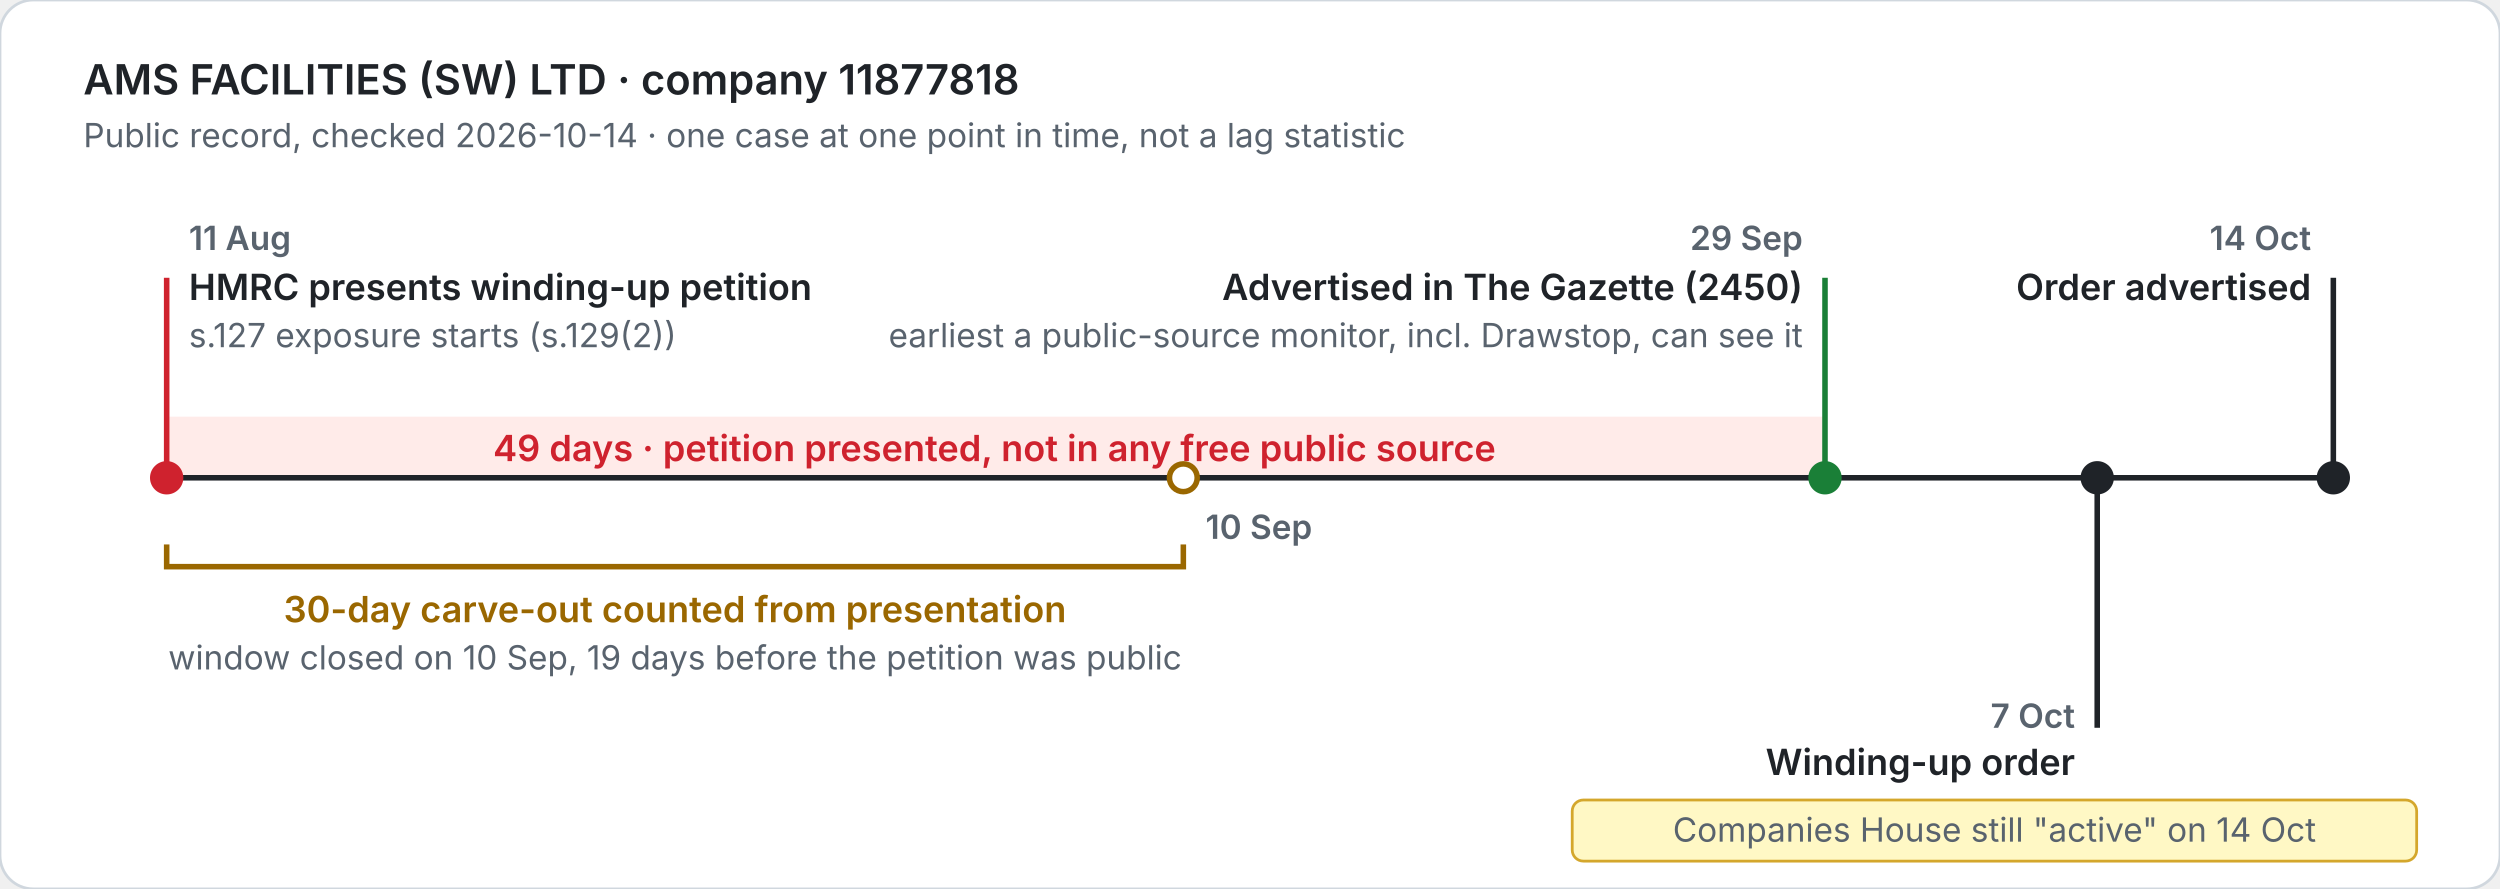
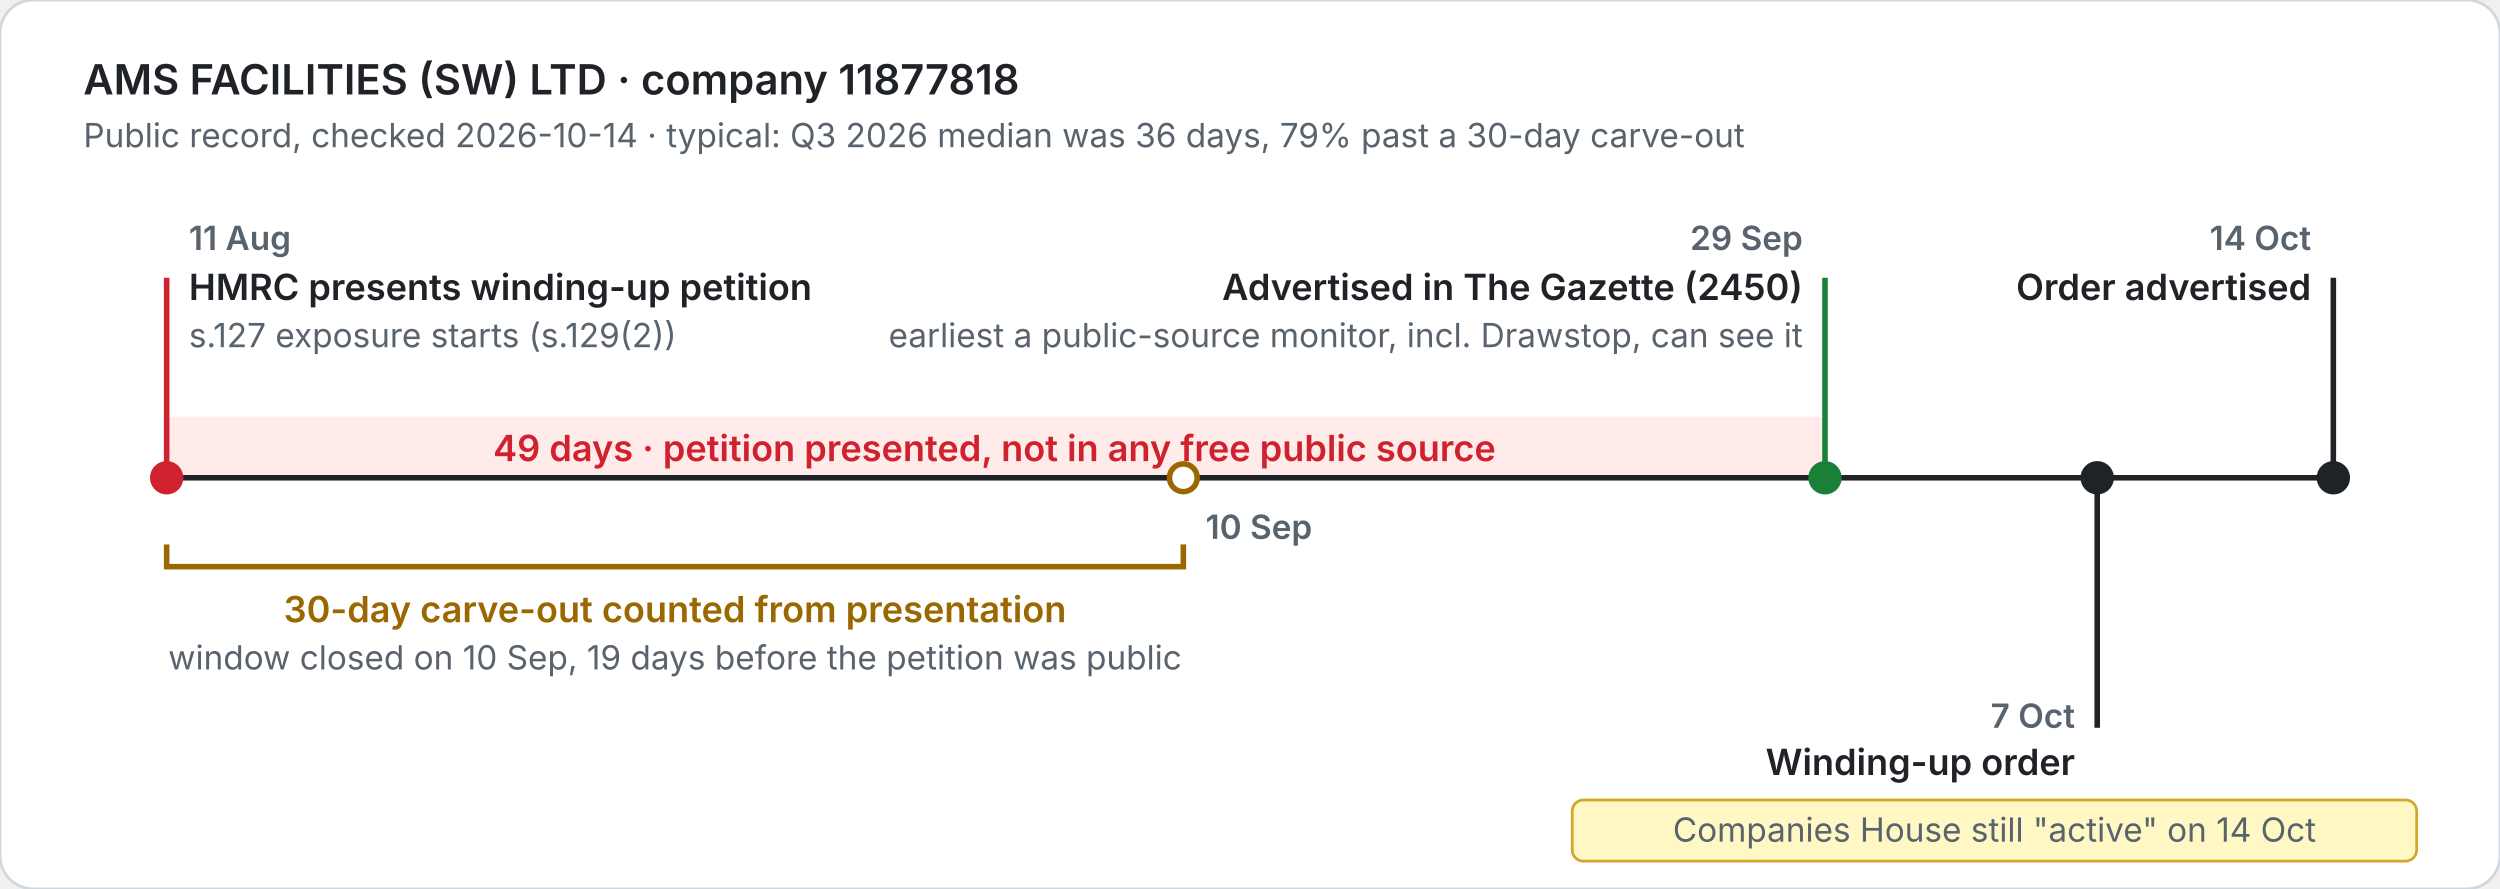
<svg xmlns="http://www.w3.org/2000/svg" width="900" height="320" viewBox="0 0 900 320" role="img" aria-label="AMS FACILITIES (SW) LTD public timeline: petition presented 11 August, advertised 29 September, winding-up order 7 October, order advertised 14 October while Companies House still showed active">
  <defs>
    <style>
      text { font-family: "Segoe UI", Inter, Helvetica, Arial, sans-serif; fill: #1f2328; }
      .title { font-size: 15px; font-weight: 600; }
      .sub { font-size: 12px; fill: #59636e; }
      .date { font-size: 12px; font-weight: 600; fill: #59636e; }
      .lbl { font-size: 13px; font-weight: 600; }
      .note { font-size: 12px; fill: #59636e; }
      .red { fill: #cf222e; }
      .amber { fill: #9a6700; }
    </style>
  </defs>
  <rect width="900" height="320" rx="12" fill="#ffffff" stroke="#d0d7de" />
  <text x="30" y="34" class="title">AMS FACILITIES (SW) LTD · company 11877818</text>
-   <text x="30" y="53" class="sub">Public record, checked 2026-10-14 · one case at one point in time, not a lag statistic</text>
+   <text x="30" y="53" class="sub">Public record, checked 2026-10-14 · typical: Q3 2026 median was 36 days, 79% past a 30-day carve-out</text>
  <rect x="60" y="150" width="597" height="22" fill="#ffebe9" />
  <text x="358" y="166" text-anchor="middle" class="lbl red">49 days · petition presented, not in any free public source</text>
  <line x1="60" y1="172" x2="840" y2="172" stroke="#1f2328" stroke-width="2" />
  <line x1="60" y1="100" x2="60" y2="172" stroke="#cf222e" stroke-width="2" />
  <circle cx="60" cy="172" r="6" fill="#cf222e" />
  <text x="68" y="90" class="date">11 Aug</text>
  <text x="68" y="108" class="lbl">HMRC presents winding-up petition</text>
  <text x="68" y="125" class="note">s.127 exposure starts (s.129(2))</text>
  <line x1="657" y1="100" x2="657" y2="172" stroke="#1a7f37" stroke-width="2" />
  <circle cx="657" cy="172" r="6" fill="#1a7f37" />
  <text x="649" y="90" text-anchor="end" class="date">29 Sep</text>
  <text x="649" y="108" text-anchor="end" class="lbl">Advertised in The Gazette (2450)</text>
  <text x="649" y="125" text-anchor="end" class="note">earliest a public-source monitor, incl. Drawstop, can see it</text>
  <line x1="840" y1="100" x2="840" y2="172" stroke="#1f2328" stroke-width="2" />
  <circle cx="840" cy="172" r="6" fill="#1f2328" />
  <text x="832" y="90" text-anchor="end" class="date">14 Oct</text>
  <text x="832" y="108" text-anchor="end" class="lbl">Order advertised</text>
  <path d="M60 196 V204 H426 V196" fill="none" stroke="#9a6700" stroke-width="2" />
  <text x="243" y="224" text-anchor="middle" class="lbl amber">30-day carve-out counted from presentation</text>
  <text x="243" y="241" text-anchor="middle" class="note">window closed on 10 Sep, 19 days before the petition was public</text>
  <circle cx="426" cy="172" r="5" fill="#ffffff" stroke="#9a6700" stroke-width="2" />
  <text x="434" y="194" class="date">10 Sep</text>
  <line x1="755" y1="172" x2="755" y2="262" stroke="#1f2328" stroke-width="2" />
  <circle cx="755" cy="172" r="6" fill="#1f2328" />
  <text x="747" y="262" text-anchor="end" class="date">7 Oct</text>
  <text x="747" y="279" text-anchor="end" class="lbl">Winding-up order</text>
  <rect x="566" y="288" width="304" height="22" rx="4" fill="#fff8c5" stroke="#d4a72c" />
  <text x="718" y="303" text-anchor="middle" class="note">Companies House still "active" on 14 Oct</text>
</svg>
